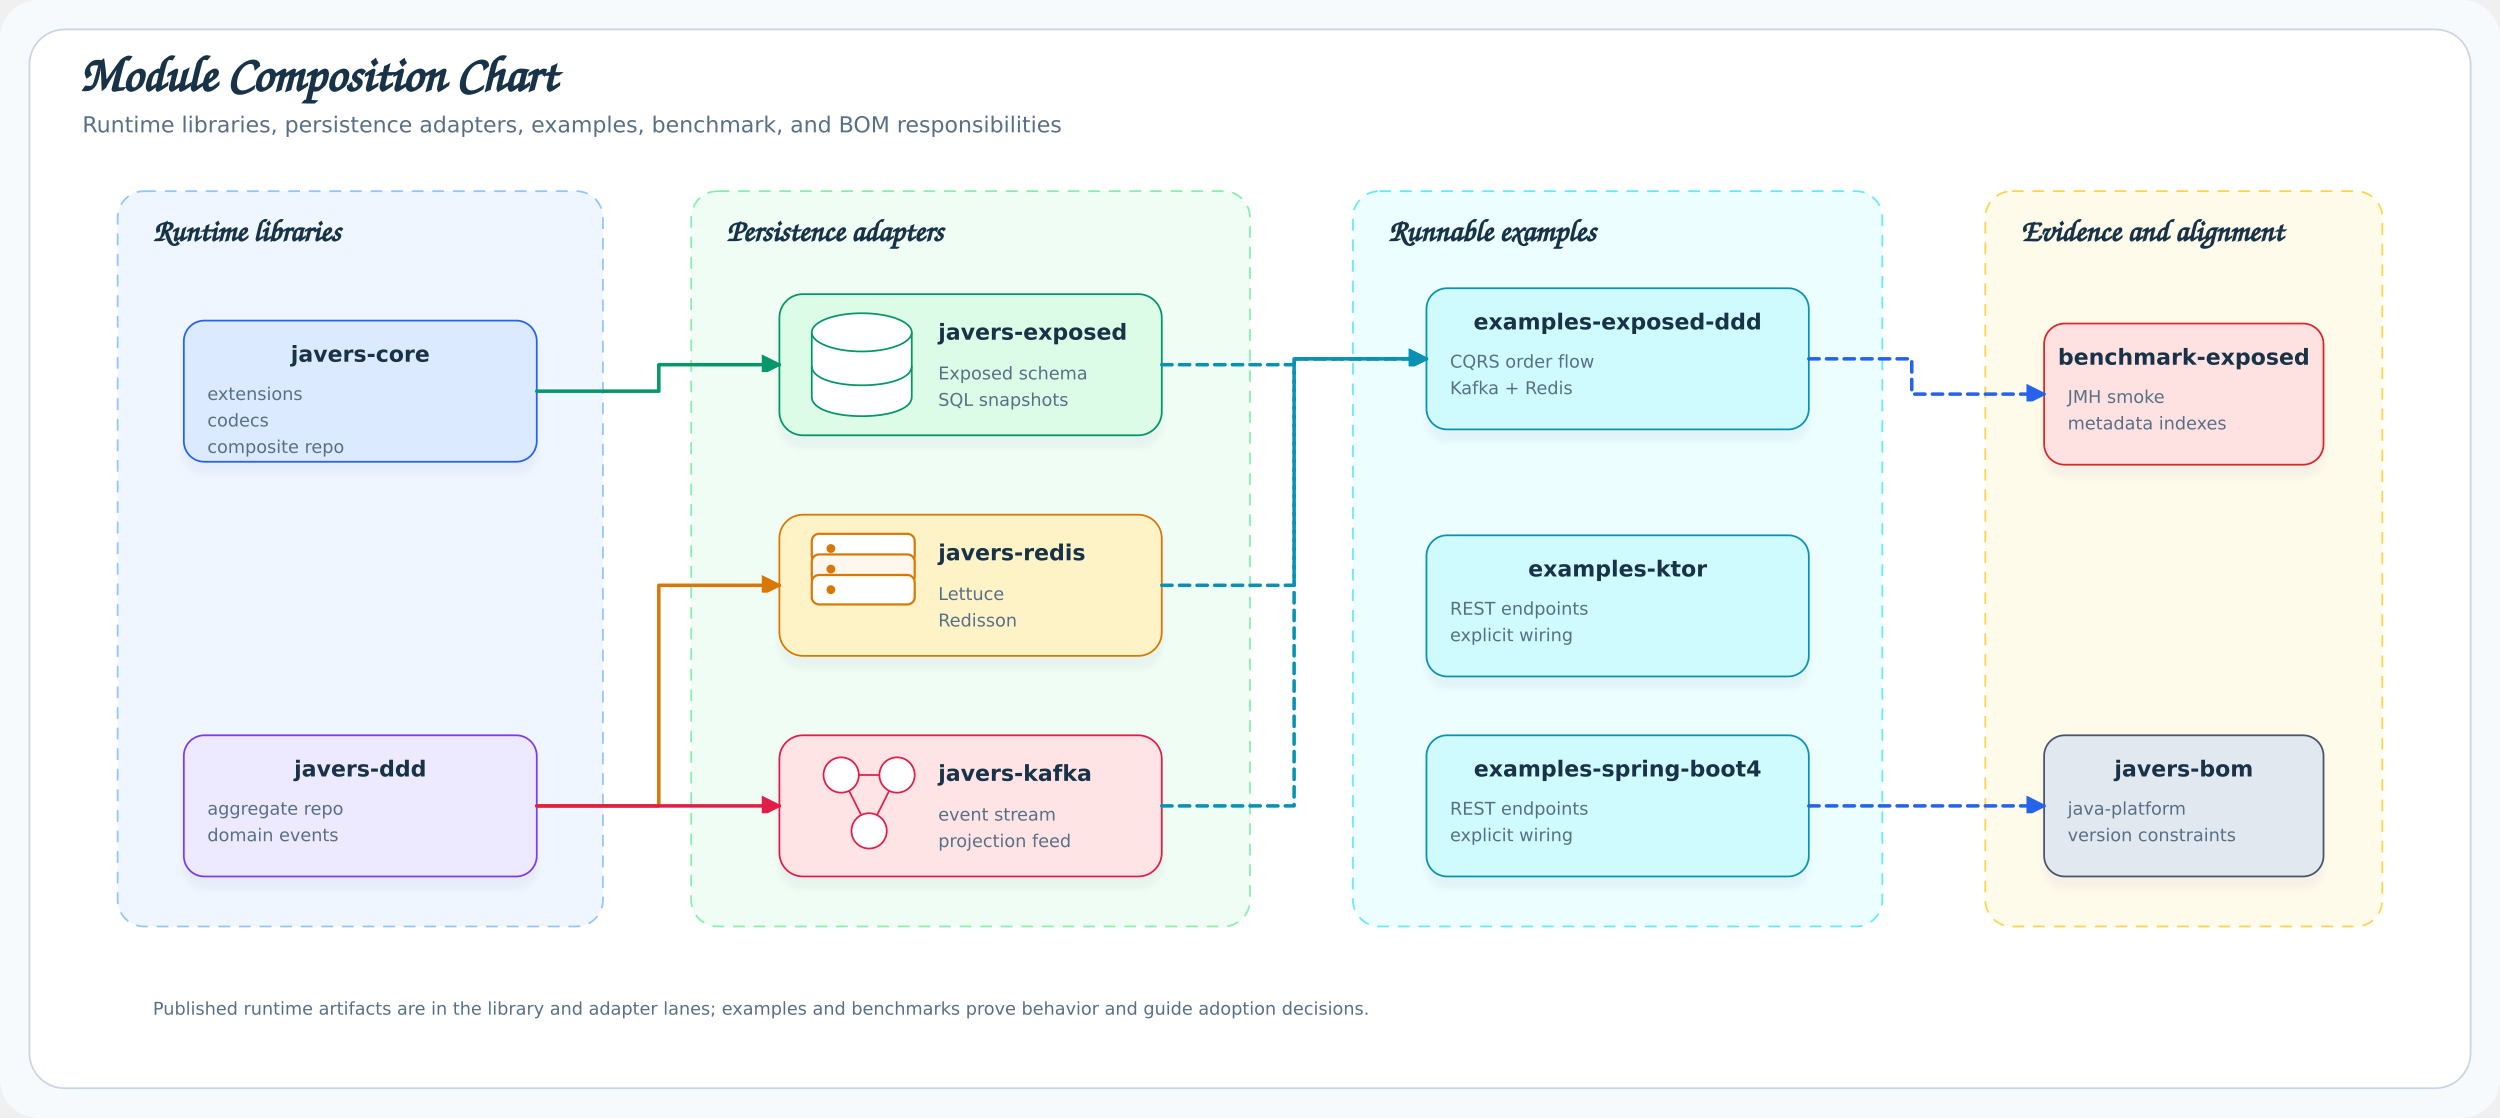
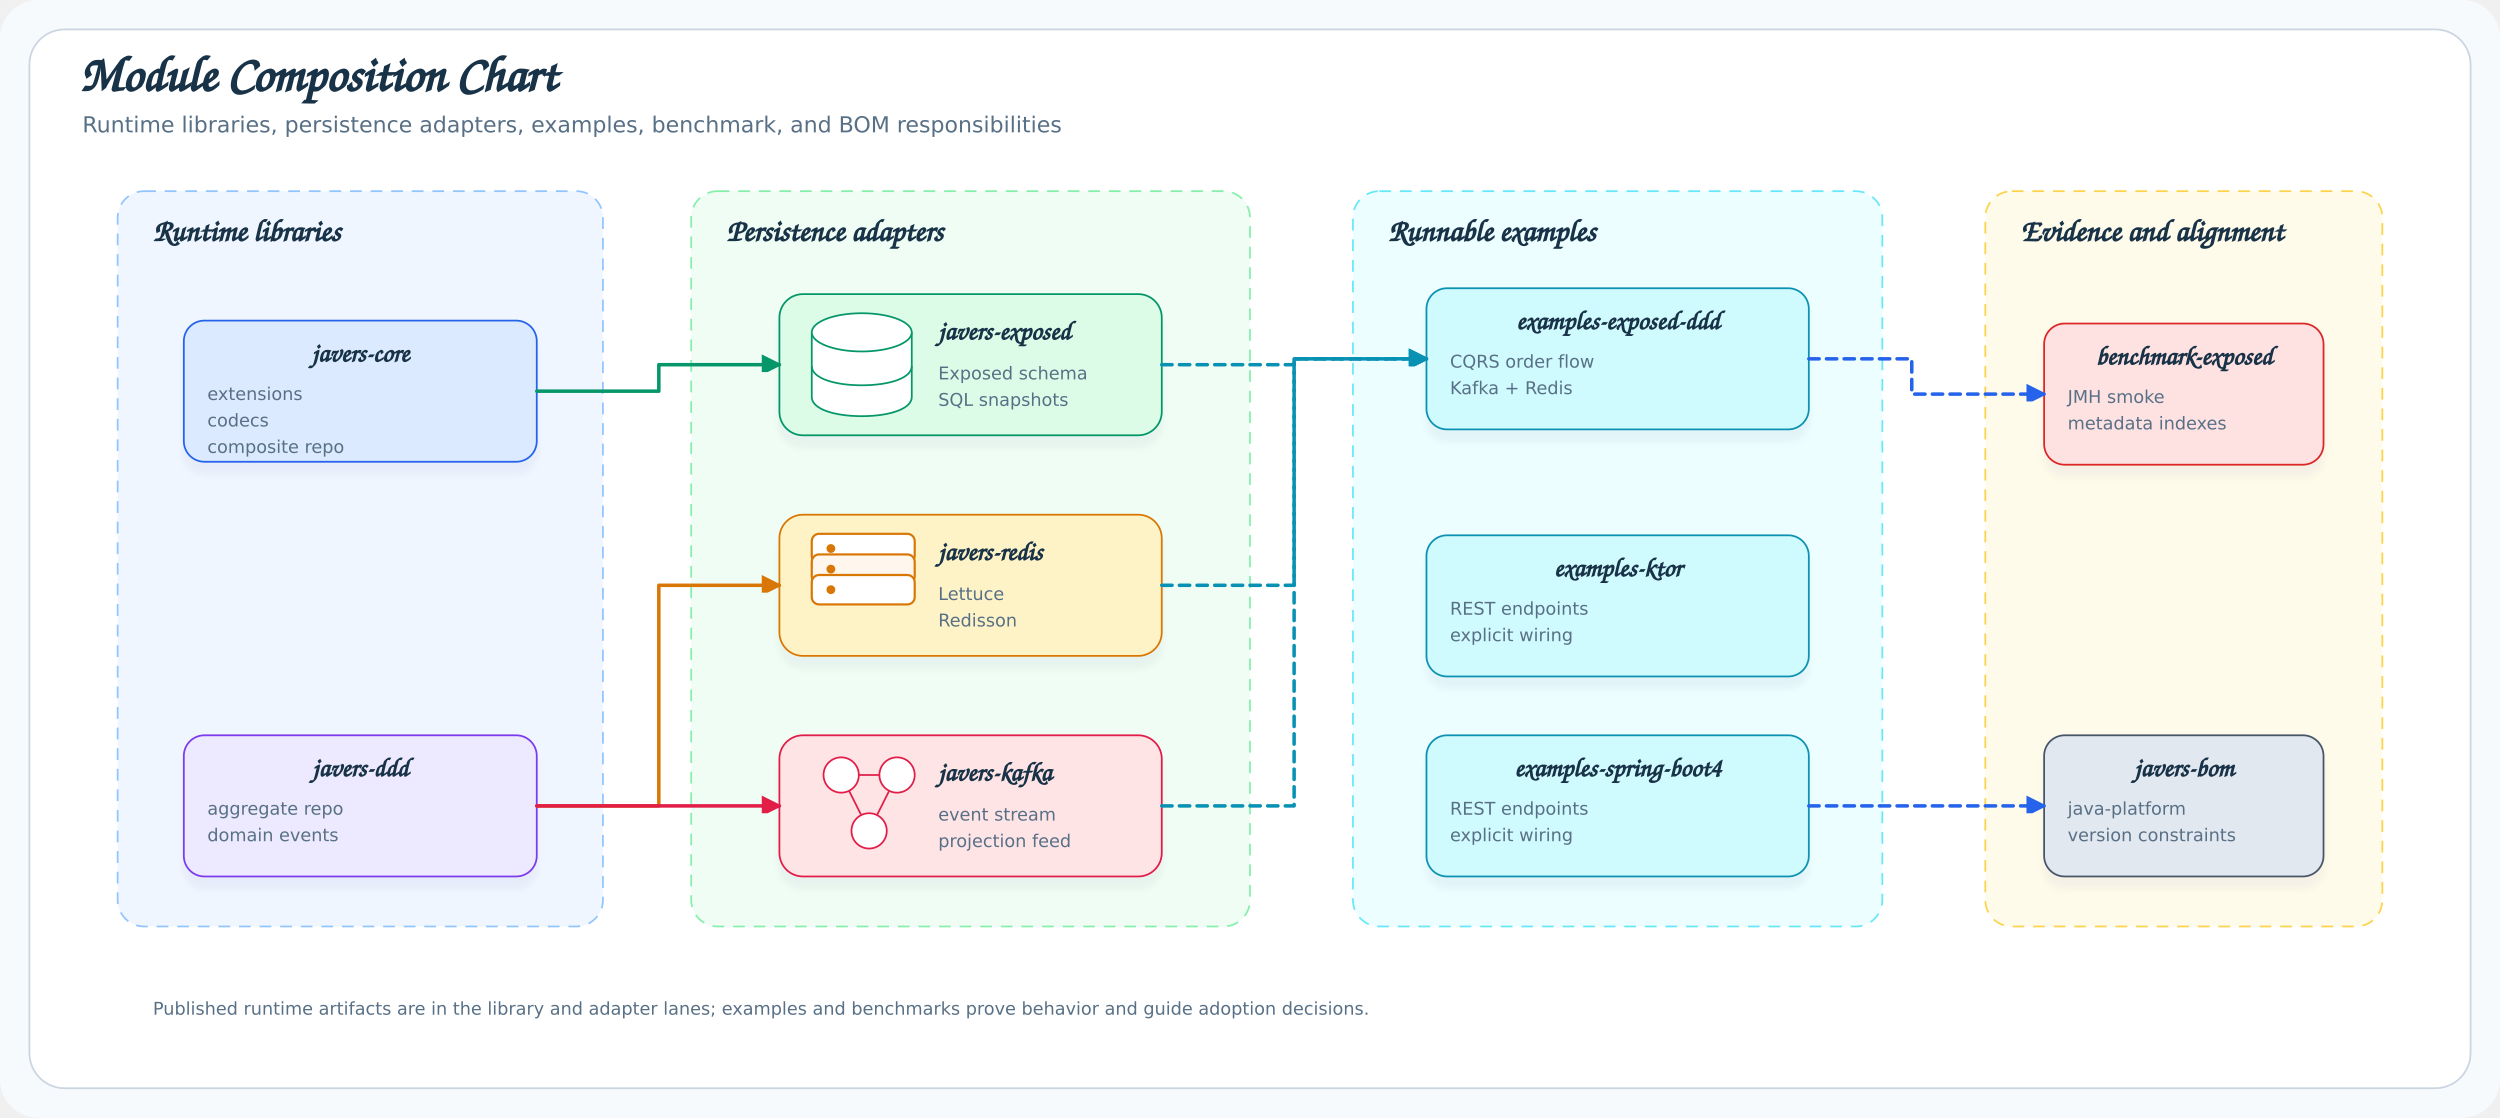
<svg xmlns="http://www.w3.org/2000/svg" width="1700" height="760" viewBox="0 0 1700 760" role="img" aria-label="Module Composition Chart">
  <defs>
    <filter id="softShadow" x="-20%" y="-20%" width="140%" height="140%">
      <feDropShadow dx="0" dy="8" stdDeviation="2" flood-color="#334155" flood-opacity="0.04" />
    </filter>
    <marker id="arrowBlue" markerUnits="userSpaceOnUse" markerWidth="12" markerHeight="12" refX="12" refY="7" orient="auto">
      <path d="M 0 0 L 14 7 L 0 14 Z" fill="#2563eb" stroke-dasharray="none" />
    </marker>
    <marker id="arrowGreen" markerUnits="userSpaceOnUse" markerWidth="12" markerHeight="12" refX="12" refY="7" orient="auto">
      <path d="M 0 0 L 14 7 L 0 14 Z" fill="#059669" stroke-dasharray="none" />
    </marker>
    <marker id="arrowAmber" markerUnits="userSpaceOnUse" markerWidth="12" markerHeight="12" refX="12" refY="7" orient="auto">
      <path d="M 0 0 L 14 7 L 0 14 Z" fill="#d97706" stroke-dasharray="none" />
    </marker>
    <marker id="arrowPurple" markerUnits="userSpaceOnUse" markerWidth="12" markerHeight="12" refX="12" refY="7" orient="auto">
      <path d="M 0 0 L 14 7 L 0 14 Z" fill="#7c3aed" stroke-dasharray="none" />
    </marker>
    <marker id="arrowRose" markerUnits="userSpaceOnUse" markerWidth="12" markerHeight="12" refX="12" refY="7" orient="auto">
      <path d="M 0 0 L 14 7 L 0 14 Z" fill="#e11d48" stroke-dasharray="none" />
    </marker>
    <marker id="arrowCyan" markerUnits="userSpaceOnUse" markerWidth="12" markerHeight="12" refX="12" refY="7" orient="auto">
      <path d="M 0 0 L 14 7 L 0 14 Z" fill="#0891b2" stroke-dasharray="none" />
    </marker>
    <style>
.title{font-family:'Architects Daughter', 'Comic Sans MS', cursive;font-size:34px;fill:#183247;font-weight:700}
.subtitle{font-family:'Comic Mono', 'Comic Sans MS', 'DejaVu Sans', sans-serif;font-size:15px;fill:#587086}
- .label{font-family:'Comic Mono', 'Comic Sans MS', 'DejaVu Sans', sans-serif;font-size:15px;fill:#183247;font-weight:700}
+ .label{font-family:'Architects Daughter','Comic Sans MS',cursive;font-size:18px;fill:#183247;font-weight:700}
.small{font-family:'Comic Mono', 'Comic Sans MS', 'DejaVu Sans', sans-serif;font-size:12px;fill:#587086}
.tiny{font-family:'Comic Mono', 'Comic Sans MS', 'DejaVu Sans', sans-serif;font-size:11px;fill:#587086}
.lane{font-family:'Architects Daughter', 'Comic Sans MS', cursive;font-size:21px;fill:#183247;font-weight:700}
</style>
  </defs>
  <rect x="0" y="0" width="1700" height="760" rx="26" fill="#f7fafc" />
  <rect x="20" y="20" width="1660" height="720" rx="24" fill="#ffffff" stroke="#cbd5e1" stroke-width="1.2" />
  <text class="title" x="54" y="62">Module Composition Chart</text>
  <text class="subtitle" x="56" y="90">Runtime libraries, persistence adapters, examples, benchmark, and BOM responsibilities</text>
  <rect x="80" y="130" width="330" height="500" rx="18" fill="#eff6ff" stroke="#93c5fd" stroke-width="1.2" stroke-dasharray="8 6" />
  <text class="lane" x="104" y="164">Runtime libraries</text>
  <rect x="470" y="130" width="380" height="500" rx="18" fill="#f0fdf4" stroke="#86efac" stroke-width="1.2" stroke-dasharray="8 6" />
  <text class="lane" x="494" y="164">Persistence adapters</text>
  <rect x="920" y="130" width="360" height="500" rx="18" fill="#ecfeff" stroke="#67e8f9" stroke-width="1.2" stroke-dasharray="8 6" />
  <text class="lane" x="944" y="164">Runnable examples</text>
  <rect x="1350" y="130" width="270" height="500" rx="18" fill="#fffbeb" stroke="#fcd34d" stroke-width="1.2" stroke-dasharray="8 6" />
  <text class="lane" x="1374" y="164">Evidence and alignment</text>
  <rect x="125" y="218" width="240" height="96" rx="14" fill="#dbeafe" stroke="#2563eb" stroke-width="1.2" filter="url(#softShadow)" />
  <text class="label" x="245.0" y="246" text-anchor="middle">javers-core</text>
  <text class="small" x="141" y="272">extensions</text>
  <text class="small" x="141" y="290">codecs</text>
  <text class="small" x="141" y="308">composite repo</text>
  <rect x="125" y="500" width="240" height="96" rx="14" fill="#ede9fe" stroke="#7c3aed" stroke-width="1.2" filter="url(#softShadow)" />
  <text class="label" x="245.0" y="528" text-anchor="middle">javers-ddd</text>
  <text class="small" x="141" y="554">aggregate repo</text>
  <text class="small" x="141" y="572">domain events</text>
  <rect x="530" y="200" width="260" height="96" rx="16" fill="#dcfce7" stroke="#059669" stroke-width="1.2" filter="url(#softShadow)" />
  <path d="M 552,226.0 v44 c0,8 15,13 34,13 s34,-5 34,-13 v-44" fill="#ffffff" stroke="#059669" stroke-width="1.2" />
  <ellipse cx="586" cy="226.0" rx="34" ry="13" fill="#ffffff" stroke="#059669" stroke-width="1.2" />
  <path d="M 552,249.0 c0,8 15,13 34,13 s34,-5 34,-13" fill="none" stroke="#059669" stroke-width="1.2" />
  <text class="label" x="638" y="231">javers-exposed</text>
  <text class="small" x="638" y="258">Exposed schema</text>
  <text class="small" x="638" y="276">SQL snapshots</text>
  <rect x="530" y="350" width="260" height="96" rx="16" fill="#fef3c7" stroke="#d97706" stroke-width="1.2" filter="url(#softShadow)" />
  <rect x="552" y="363.0" width="70" height="20" rx="5" fill="#ffffff" stroke="#d97706" stroke-width="1.5" />
  <circle cx="565" cy="373.0" r="3" fill="#d97706" />
  <rect x="552" y="377.0" width="70" height="20" rx="5" fill="#fff7ed" stroke="#d97706" stroke-width="1.5" />
  <circle cx="565" cy="387.0" r="3" fill="#d97706" />
  <rect x="552" y="391.0" width="70" height="20" rx="5" fill="#ffffff" stroke="#d97706" stroke-width="1.5" />
  <circle cx="565" cy="401.0" r="3" fill="#d97706" />
  <text class="label" x="638" y="381">javers-redis</text>
  <text class="small" x="638" y="408">Lettuce</text>
  <text class="small" x="638" y="426">Redisson</text>
  <rect x="530" y="500" width="260" height="96" rx="16" fill="#ffe4e6" stroke="#e11d48" stroke-width="1.2" filter="url(#softShadow)" />
  <path d="M 572,527.0 L 610,527.0" stroke="#e11d48" stroke-width="1.2" stroke-linecap="round" />
  <path d="M 572,527.0 L 591,565.0" stroke="#e11d48" stroke-width="1.2" stroke-linecap="round" />
  <path d="M 610,527.0 L 591,565.0" stroke="#e11d48" stroke-width="1.2" stroke-linecap="round" />
  <circle cx="572" cy="527.0" r="12" fill="#ffffff" stroke="#e11d48" stroke-width="1.2" />
  <circle cx="610" cy="527.0" r="12" fill="#ffffff" stroke="#e11d48" stroke-width="1.2" />
  <circle cx="591" cy="565.0" r="12" fill="#ffffff" stroke="#e11d48" stroke-width="1.2" />
  <text class="label" x="638" y="531">javers-kafka</text>
  <text class="small" x="638" y="558">event stream</text>
  <text class="small" x="638" y="576">projection feed</text>
  <rect x="970" y="196" width="260" height="96" rx="14" fill="#cffafe" stroke="#0891b2" stroke-width="1.2" filter="url(#softShadow)" />
  <text class="label" x="1100.0" y="224" text-anchor="middle">examples-exposed-ddd</text>
  <text class="small" x="986" y="250">CQRS order flow</text>
  <text class="small" x="986" y="268">Kafka + Redis</text>
  <rect x="970" y="364" width="260" height="96" rx="14" fill="#cffafe" stroke="#0891b2" stroke-width="1.2" filter="url(#softShadow)" />
  <text class="label" x="1100.0" y="392" text-anchor="middle">examples-ktor</text>
  <text class="small" x="986" y="418">REST endpoints</text>
  <text class="small" x="986" y="436">explicit wiring</text>
  <rect x="970" y="500" width="260" height="96" rx="14" fill="#cffafe" stroke="#0891b2" stroke-width="1.2" filter="url(#softShadow)" />
  <text class="label" x="1100.0" y="528" text-anchor="middle">examples-spring-boot4</text>
  <text class="small" x="986" y="554">REST endpoints</text>
  <text class="small" x="986" y="572">explicit wiring</text>
  <rect x="1390" y="220" width="190" height="96" rx="14" fill="#fee2e2" stroke="#dc2626" stroke-width="1.2" filter="url(#softShadow)" />
  <text class="label" x="1485.0" y="248" text-anchor="middle">benchmark-exposed</text>
  <text class="small" x="1406" y="274">JMH smoke</text>
  <text class="small" x="1406" y="292">metadata indexes</text>
  <rect x="1390" y="500" width="190" height="96" rx="14" fill="#e2e8f0" stroke="#475569" stroke-width="1.2" filter="url(#softShadow)" />
  <text class="label" x="1485.0" y="528" text-anchor="middle">javers-bom</text>
  <text class="small" x="1406" y="554">java-platform</text>
  <text class="small" x="1406" y="572">version constraints</text>
  <path d="M 365,266 L 448,266 L 448,248 L 530,248" fill="none" stroke="#059669" stroke-width="2.4" stroke-linecap="round" stroke-linejoin="round" marker-end="url(#arrowGreen)" />
  <path d="M 365,548 L 448,548 L 448,398 L 530,398" fill="none" stroke="#d97706" stroke-width="2.4" stroke-linecap="round" stroke-linejoin="round" marker-end="url(#arrowAmber)" />
  <path d="M 365,548 L 448,548 L 448,548 L 530,548" fill="none" stroke="#e11d48" stroke-width="2.4" stroke-linecap="round" stroke-linejoin="round" marker-end="url(#arrowRose)" />
  <path d="M 790,248 L 880,248 L 880,244 L 970,244" fill="none" stroke="#0891b2" stroke-width="2.4" stroke-linecap="round" stroke-linejoin="round" marker-end="url(#arrowCyan)" stroke-dasharray="7 5" />
  <path d="M 790,398 L 880,398 L 880,244 L 970,244" fill="none" stroke="#0891b2" stroke-width="2.4" stroke-linecap="round" stroke-linejoin="round" marker-end="url(#arrowCyan)" stroke-dasharray="7 5" />
  <path d="M 790,548 L 880,548 L 880,244 L 970,244" fill="none" stroke="#0891b2" stroke-width="2.4" stroke-linecap="round" stroke-linejoin="round" marker-end="url(#arrowCyan)" stroke-dasharray="7 5" />
  <path d="M 1230,244 L 1300,244 L 1300,268 L 1390,268" fill="none" stroke="#2563eb" stroke-width="2.4" stroke-linecap="round" stroke-linejoin="round" marker-end="url(#arrowBlue)" stroke-dasharray="7 5" />
  <path d="M 1230,548 L 1300,548 L 1300,548 L 1390,548" fill="none" stroke="#2563eb" stroke-width="2.4" stroke-linecap="round" stroke-linejoin="round" marker-end="url(#arrowBlue)" stroke-dasharray="7 5" />
  <text class="small" x="104" y="690">Published runtime artifacts are in the library and adapter lanes; examples and benchmarks prove behavior and guide adoption decisions.</text>
</svg>
